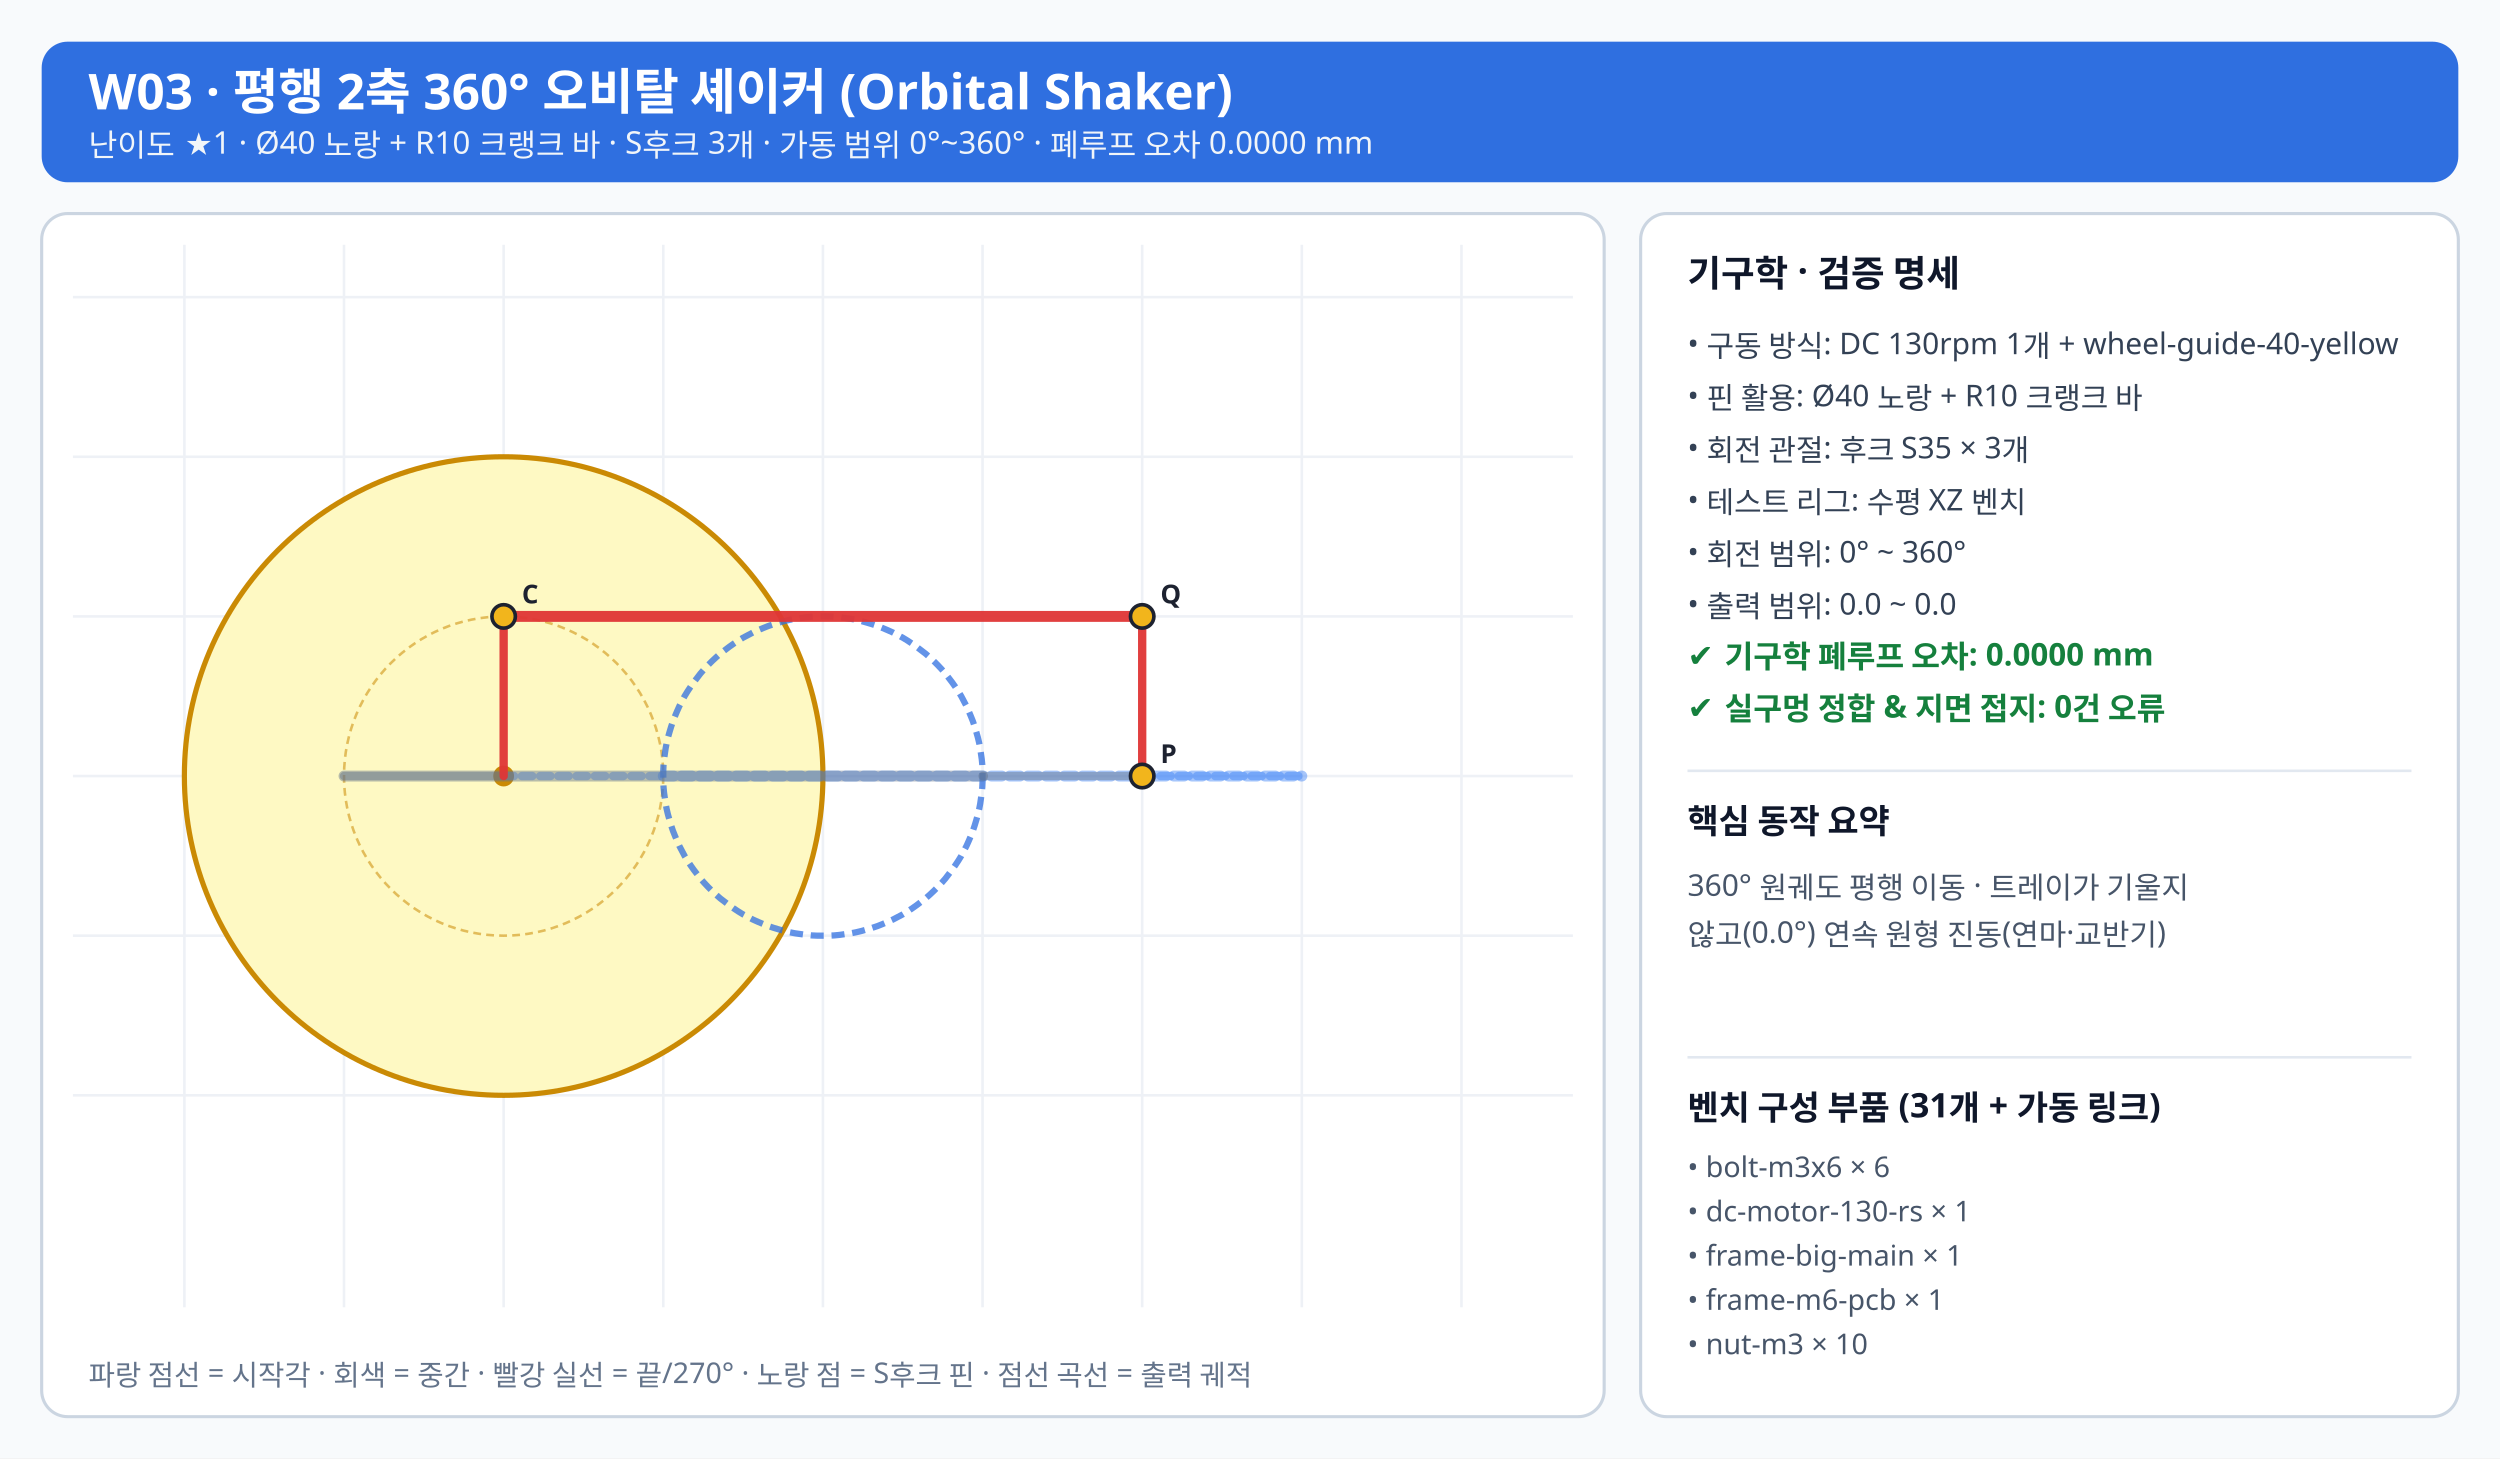
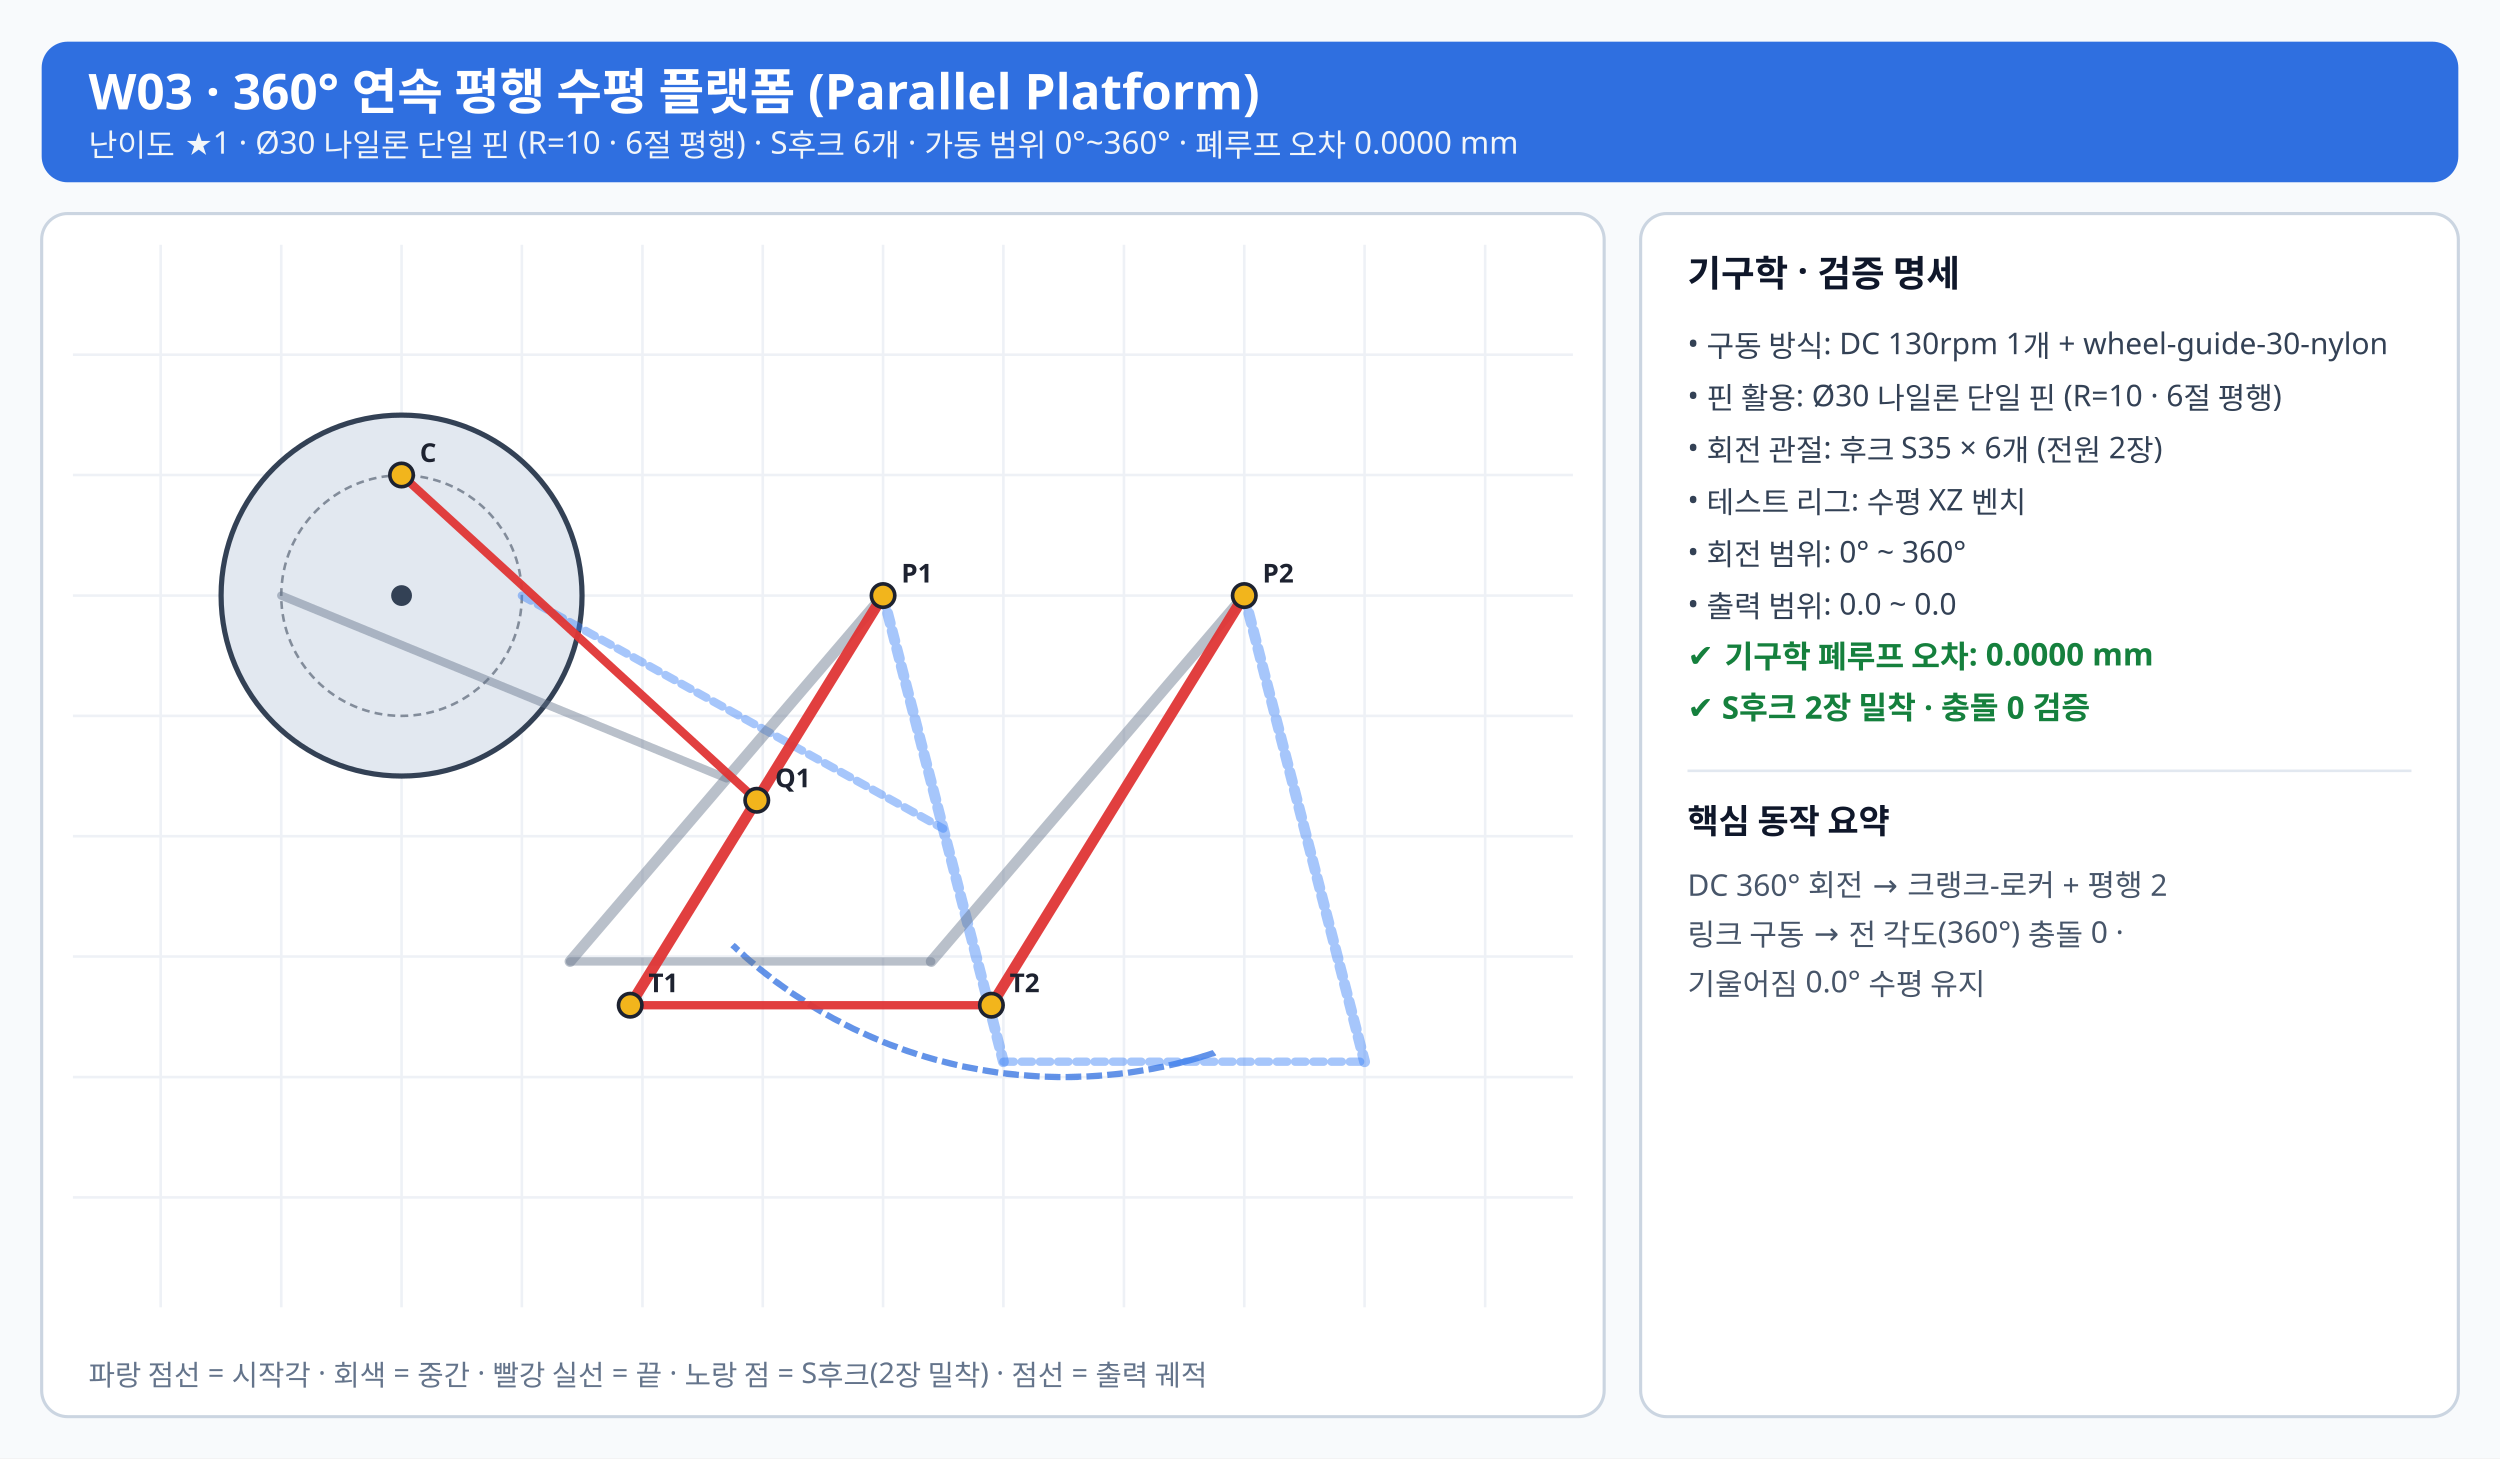
<svg xmlns="http://www.w3.org/2000/svg" viewBox="0 0 960 560" font-family="Pretendard,Apple SD Gothic Neo,sans-serif">
  <rect width="960" height="560" fill="#f8fafc" />
  <rect x="16" y="16" width="928" height="54" rx="10" fill="#2f6fe0" />
-   <text x="34" y="42" fill="#fff" font-size="19" font-weight="800">W03 · 평행 2축 360° 오비탈 셰이커 (Orbital Shaker)</text>
-   <text x="34" y="60" fill="#f1f5f9" font-size="12">난이도 ★1 · Ø40 노랑 + R10 크랭크 바 · S후크 3개 · 가동 범위 0°~360° · 폐루프 오차 0.0000 mm</text>
+   <text x="34" y="42" fill="#fff" font-size="19" font-weight="800">W03 · 360° 연속 평행 수평 플랫폼 (Parallel Platform)</text>
+   <text x="34" y="60" fill="#f1f5f9" font-size="12">난이도 ★1 · Ø30 나일론 단일 핀 (R=10 · 6절 평행) · S후크 6개 · 가동 범위 0°~360° · 폐루프 오차 0.0000 mm</text>
  <rect x="16" y="82" width="600" height="462" rx="10" fill="#fff" stroke="#cbd5e1" stroke-width="1.2" />
-   <line x1="70.8" y1="94" x2="70.8" y2="502" stroke="#eef1f6" stroke-width="1" />
-   <line x1="132.1" y1="94" x2="132.1" y2="502" stroke="#eef1f6" stroke-width="1" />
-   <line x1="193.4" y1="94" x2="193.4" y2="502" stroke="#eef1f6" stroke-width="1" />
-   <line x1="254.7" y1="94" x2="254.7" y2="502" stroke="#eef1f6" stroke-width="1" />
-   <line x1="316.0" y1="94" x2="316.0" y2="502" stroke="#eef1f6" stroke-width="1" />
-   <line x1="377.3" y1="94" x2="377.3" y2="502" stroke="#eef1f6" stroke-width="1" />
-   <line x1="438.6" y1="94" x2="438.6" y2="502" stroke="#eef1f6" stroke-width="1" />
-   <line x1="499.9" y1="94" x2="499.9" y2="502" stroke="#eef1f6" stroke-width="1" />
-   <line x1="561.2" y1="94" x2="561.2" y2="502" stroke="#eef1f6" stroke-width="1" />
-   <line x1="28" y1="114.1" x2="604" y2="114.1" stroke="#eef1f6" stroke-width="1" />
-   <line x1="28" y1="175.4" x2="604" y2="175.4" stroke="#eef1f6" stroke-width="1" />
-   <line x1="28" y1="236.7" x2="604" y2="236.7" stroke="#eef1f6" stroke-width="1" />
-   <line x1="28" y1="298.0" x2="604" y2="298.0" stroke="#eef1f6" stroke-width="1" />
-   <line x1="28" y1="359.3" x2="604" y2="359.3" stroke="#eef1f6" stroke-width="1" />
-   <line x1="28" y1="420.6" x2="604" y2="420.6" stroke="#eef1f6" stroke-width="1" />
-   <circle cx="193.4" cy="298.0" r="122.6" fill="#fef9c3" stroke="#ca8a04" stroke-width="2.0" />
-   <circle cx="193.4" cy="298.0" r="61.3" fill="none" stroke="#ca8a04" stroke-width="1" stroke-opacity="0.55" stroke-dasharray="3 2" />
-   <circle cx="193.4" cy="298.0" r="4" fill="#ca8a04" />
-   <polyline points="377.3,298.0 377.3,300.1 377.2,302.3 377.0,304.4 376.7,306.5 376.4,308.6 376.0,310.7 375.5,312.8 374.9,314.9 374.3,316.9 373.6,319.0 372.8,321.0 372.0,322.9 371.1,324.9 370.1,326.8 369.1,328.7 368.0,330.5 366.8,332.3 365.6,334.0 364.3,335.7 363.0,337.4 361.6,339.0 360.1,340.6 358.6,342.1 357.0,343.6 355.4,345.0 353.7,346.3 352.0,347.6 350.3,348.8 348.5,350.0 346.7,351.1 344.8,352.1 342.9,353.1 340.9,354.0 339.0,354.8 337.0,355.6 334.9,356.3 332.9,356.9 330.8,357.5 328.7,358.0 326.6,358.4 324.5,358.7 322.4,359.0 320.3,359.2 318.1,359.3 316.0,359.3 313.9,359.3 311.7,359.2 309.6,359.0 307.5,358.7 305.4,358.4 303.3,358.0 301.2,357.5 299.1,356.9 297.1,356.3 295.0,355.6 293.0,354.8 291.1,354.0 289.1,353.1 287.2,352.1 285.3,351.1 283.5,350.0 281.7,348.8 280.0,347.6 278.3,346.3 276.6,345.0 275.0,343.6 273.4,342.1 271.9,340.6 270.4,339.0 269.0,337.4 267.7,335.7 266.4,334.0 265.2,332.3 264.0,330.5 262.9,328.7 261.9,326.8 260.9,324.9 260.0,322.9 259.2,321.0 258.4,319.0 257.7,316.9 257.1,314.9 256.5,312.8 256.0,310.7 255.6,308.6 255.3,306.5 255.0,304.4 254.8,302.3 254.7,300.1 254.7,298.0 254.7,295.9 254.8,293.7 255.0,291.6 255.3,289.5 255.6,287.4 256.0,285.3 256.5,283.2 257.1,281.1 257.7,279.1 258.4,277.0 259.2,275.0 260.0,273.1 260.9,271.1 261.9,269.2 262.9,267.3 264.0,265.5 265.2,263.7 266.4,262.0 267.7,260.3 269.0,258.6 270.4,257.0 271.9,255.4 273.4,253.9 275.0,252.4 276.6,251.0 278.3,249.7 280.0,248.4 281.7,247.2 283.5,246.0 285.3,244.9 287.2,243.9 289.1,242.9 291.1,242.0 293.0,241.2 295.0,240.4 297.1,239.7 299.1,239.1 301.2,238.5 303.3,238.0 305.4,237.6 307.5,237.3 309.6,237.0 311.7,236.8 313.9,236.7 316.0,236.7 318.1,236.7 320.3,236.8 322.4,237.0 324.5,237.3 326.6,237.6 328.7,238.0 330.8,238.5 332.9,239.1 334.9,239.7 337.0,240.4 339.0,241.2 340.9,242.0 342.9,242.9 344.8,243.9 346.7,244.9 348.5,246.0 350.3,247.2 352.0,248.4 353.7,249.7 355.4,251.0 357.0,252.4 358.6,253.9 360.1,255.4 361.6,257.0 363.0,258.6 364.3,260.3 365.6,262.0 366.8,263.7 368.0,265.5 369.1,267.3 370.1,269.2 371.1,271.1 372.0,273.1 372.8,275.0 373.6,277.0 374.3,279.1 374.9,281.1 375.5,283.2 376.0,285.3 376.4,287.4 376.7,289.5 377.0,291.6 377.2,293.7 377.3,295.9 377.3,298.0" fill="none" stroke="#2f6fe0" stroke-width="2.4" stroke-opacity="0.75" stroke-dasharray="5 3" />
-   <line x1="193.4" y1="298.0" x2="254.7" y2="298.0" stroke="#3b82f6" stroke-width="3.2" stroke-linecap="round" stroke-opacity="0.45" stroke-dasharray="4 3" />
-   <line x1="438.6" y1="298.0" x2="499.9" y2="298.0" stroke="#3b82f6" stroke-width="3.2" stroke-linecap="round" stroke-opacity="0.45" stroke-dasharray="4 3" />
-   <line x1="254.7" y1="298.0" x2="499.9" y2="298.0" stroke="#3b82f6" stroke-width="4.2" stroke-linecap="round" stroke-opacity="0.45" stroke-dasharray="4 3" />
-   <line x1="193.4" y1="298.0" x2="132.1" y2="298.0" stroke="#64748b" stroke-width="3.2" stroke-linecap="round" stroke-opacity="0.45" />
-   <line x1="438.6" y1="298.0" x2="377.3" y2="298.0" stroke="#64748b" stroke-width="3.2" stroke-linecap="round" stroke-opacity="0.45" />
-   <line x1="132.1" y1="298.0" x2="377.3" y2="298.0" stroke="#64748b" stroke-width="4.2" stroke-linecap="round" stroke-opacity="0.45" />
-   <line x1="193.4" y1="298.0" x2="193.4" y2="236.7" stroke="#e03636" stroke-width="3.2" stroke-linecap="round" stroke-opacity="0.95" />
-   <line x1="438.6" y1="298.0" x2="438.6" y2="236.7" stroke="#e03636" stroke-width="3.2" stroke-linecap="round" stroke-opacity="0.95" />
-   <line x1="193.4" y1="236.7" x2="438.6" y2="236.7" stroke="#e03636" stroke-width="4.2" stroke-linecap="round" stroke-opacity="0.95" />
-   <circle cx="193.4" cy="236.7" r="4.5" fill="#f2b51c" stroke="#1d2230" stroke-width="1.4" />
-   <text x="200.4" y="231.7" font-size="10" font-weight="700" fill="#1d2230">C</text>
-   <circle cx="438.6" cy="236.7" r="4.5" fill="#f2b51c" stroke="#1d2230" stroke-width="1.4" />
-   <text x="445.6" y="231.7" font-size="10" font-weight="700" fill="#1d2230">Q</text>
-   <circle cx="438.6" cy="298.0" r="4.5" fill="#f2b51c" stroke="#1d2230" stroke-width="1.4" />
-   <text x="445.6" y="293.0" font-size="10" font-weight="700" fill="#1d2230">P</text>
-   <text x="34" y="532" fill="#64748b" font-size="11">파랑 점선 = 시작각 · 회색 = 중간 · 빨강 실선 = 끝/270° · 노랑 점 = S후크 핀 · 점선 곡선 = 출력 궤적</text>
+   <line x1="61.7" y1="94" x2="61.7" y2="502" stroke="#eef1f6" stroke-width="1" />
+   <line x1="108.0" y1="94" x2="108.0" y2="502" stroke="#eef1f6" stroke-width="1" />
+   <line x1="154.2" y1="94" x2="154.2" y2="502" stroke="#eef1f6" stroke-width="1" />
+   <line x1="200.4" y1="94" x2="200.4" y2="502" stroke="#eef1f6" stroke-width="1" />
+   <line x1="246.7" y1="94" x2="246.7" y2="502" stroke="#eef1f6" stroke-width="1" />
+   <line x1="292.9" y1="94" x2="292.9" y2="502" stroke="#eef1f6" stroke-width="1" />
+   <line x1="339.1" y1="94" x2="339.1" y2="502" stroke="#eef1f6" stroke-width="1" />
+   <line x1="385.3" y1="94" x2="385.3" y2="502" stroke="#eef1f6" stroke-width="1" />
+   <line x1="431.6" y1="94" x2="431.6" y2="502" stroke="#eef1f6" stroke-width="1" />
+   <line x1="477.8" y1="94" x2="477.8" y2="502" stroke="#eef1f6" stroke-width="1" />
+   <line x1="524.0" y1="94" x2="524.0" y2="502" stroke="#eef1f6" stroke-width="1" />
+   <line x1="570.3" y1="94" x2="570.3" y2="502" stroke="#eef1f6" stroke-width="1" />
+   <line x1="28" y1="136.2" x2="604" y2="136.2" stroke="#eef1f6" stroke-width="1" />
+   <line x1="28" y1="182.4" x2="604" y2="182.4" stroke="#eef1f6" stroke-width="1" />
+   <line x1="28" y1="228.7" x2="604" y2="228.7" stroke="#eef1f6" stroke-width="1" />
+   <line x1="28" y1="274.9" x2="604" y2="274.9" stroke="#eef1f6" stroke-width="1" />
+   <line x1="28" y1="321.1" x2="604" y2="321.1" stroke="#eef1f6" stroke-width="1" />
+   <line x1="28" y1="367.3" x2="604" y2="367.3" stroke="#eef1f6" stroke-width="1" />
+   <line x1="28" y1="413.6" x2="604" y2="413.6" stroke="#eef1f6" stroke-width="1" />
+   <line x1="28" y1="459.8" x2="604" y2="459.8" stroke="#eef1f6" stroke-width="1" />
+   <circle cx="154.2" cy="228.7" r="69.3" fill="#e2e8f0" stroke="#334155" stroke-width="2.0" />
+   <circle cx="154.2" cy="228.7" r="46.2" fill="none" stroke="#334155" stroke-width="1" stroke-opacity="0.55" stroke-dasharray="3 2" />
+   <circle cx="154.2" cy="228.7" r="4" fill="#334155" />
+   <polyline points="454.7,407.7 456.7,407.2 458.5,406.7 460.1,406.2 461.5,405.8 462.8,405.4 463.8,405.1 464.7,404.8 465.3,404.6 465.8,404.5 466.1,404.4 466.2,404.3 466.2,404.3 466.0,404.4 465.6,404.5 465.0,404.7 464.3,405.0 463.4,405.2 462.4,405.5 461.2,405.9 459.9,406.3 458.5,406.7 456.9,407.1 455.2,407.6 453.4,408.0 451.5,408.5 449.4,409.0 447.3,409.5 445.1,409.9 442.7,410.4 440.3,410.8 437.8,411.2 435.3,411.6 432.6,412.0 429.9,412.3 427.1,412.6 424.3,412.9 421.4,413.1 418.4,413.3 415.4,413.4 412.4,413.5 409.4,413.6 406.3,413.6 403.1,413.5 400.0,413.4 396.8,413.2 393.6,413.0 390.4,412.7 387.2,412.4 384.0,412.0 380.8,411.5 377.6,411.0 374.5,410.4 371.3,409.8 368.1,409.1 365.0,408.4 361.9,407.6 358.8,406.8 355.7,405.9 352.7,405.0 349.7,404.0 346.8,403.0 343.9,401.9 341.1,400.9 338.3,399.7 335.5,398.6 332.8,397.4 330.2,396.2 327.6,395.0 325.1,393.7 322.6,392.4 320.2,391.2 317.9,389.9 315.6,388.6 313.4,387.3 311.3,386.0 309.3,384.7 307.3,383.4 305.4,382.2 303.5,380.9 301.8,379.7 300.1,378.5 298.5,377.3 296.9,376.2 295.5,375.0 294.1,374.0 292.8,372.9 291.5,371.9 290.4,371.0 289.3,370.0 288.3,369.2 287.3,368.4 286.4,367.6 285.6,366.9 284.9,366.2 284.3,365.6 283.7,365.1 283.1,364.6 282.7,364.2 282.3,363.8 282.0,363.5 281.7,363.3 281.5,363.1 281.4,363.0 281.3,362.9 281.3,362.9 281.4,363.0 281.5,363.1 281.7,363.3 282.0,363.5 282.3,363.8 282.7,364.2 283.1,364.6 283.6,365.1 284.2,365.6 284.8,366.1 285.5,366.7 286.2,367.4 287.0,368.1 287.9,368.9 288.9,369.7 289.9,370.5 290.9,371.4 292.1,372.4 293.3,373.3 294.6,374.3 295.9,375.4 297.3,376.5 298.8,377.6 300.4,378.7 302.0,379.9 303.7,381.1 305.5,382.3 307.4,383.5 309.3,384.7 311.3,386.0 313.4,387.3 315.6,388.6 317.9,389.9 320.2,391.2 322.7,392.5 325.2,393.8 327.8,395.1 330.5,396.3 333.3,397.6 336.1,398.8 339.1,400.1 342.1,401.3 345.2,402.4 348.4,403.6 351.7,404.6 355.1,405.7 358.5,406.7 362.0,407.6 365.6,408.5 369.2,409.4 372.9,410.1 376.6,410.8 380.4,411.4 384.2,412.0 388.1,412.4 391.9,412.8 395.8,413.1 399.7,413.4 403.6,413.5 407.4,413.6 411.2,413.6 415.0,413.5 418.7,413.3 422.3,413.1 425.9,412.7 429.4,412.4 432.8,412.0 436.0,411.5 439.1,411.0 442.1,410.5 445.0,409.9 447.6,409.4 450.2,408.8 452.5,408.3 454.7,407.7" fill="none" stroke="#2f6fe0" stroke-width="2.4" stroke-opacity="0.75" stroke-dasharray="5 3" />
+   <line x1="200.4" y1="228.7" x2="362.2" y2="318.2" stroke="#3b82f6" stroke-width="3.2" stroke-linecap="round" stroke-opacity="0.45" stroke-dasharray="4 3" />
+   <line x1="339.1" y1="228.7" x2="385.3" y2="407.7" stroke="#3b82f6" stroke-width="4.2" stroke-linecap="round" stroke-opacity="0.45" stroke-dasharray="4 3" />
+   <line x1="477.8" y1="228.7" x2="524.0" y2="407.7" stroke="#3b82f6" stroke-width="4.2" stroke-linecap="round" stroke-opacity="0.45" stroke-dasharray="4 3" />
+   <line x1="385.3" y1="407.7" x2="524.0" y2="407.7" stroke="#3b82f6" stroke-width="3.2" stroke-linecap="round" stroke-opacity="0.45" stroke-dasharray="4 3" />
+   <line x1="108.0" y1="228.7" x2="279.0" y2="298.9" stroke="#64748b" stroke-width="3.2" stroke-linecap="round" stroke-opacity="0.45" />
+   <line x1="339.1" y1="228.7" x2="218.9" y2="369.2" stroke="#64748b" stroke-width="4.2" stroke-linecap="round" stroke-opacity="0.45" />
+   <line x1="477.8" y1="228.7" x2="357.6" y2="369.2" stroke="#64748b" stroke-width="4.2" stroke-linecap="round" stroke-opacity="0.45" />
+   <line x1="218.9" y1="369.2" x2="357.6" y2="369.2" stroke="#64748b" stroke-width="3.2" stroke-linecap="round" stroke-opacity="0.45" />
+   <line x1="154.2" y1="182.4" x2="290.6" y2="307.3" stroke="#e03636" stroke-width="3.2" stroke-linecap="round" stroke-opacity="0.95" />
+   <line x1="339.1" y1="228.7" x2="242.0" y2="386.0" stroke="#e03636" stroke-width="4.2" stroke-linecap="round" stroke-opacity="0.95" />
+   <line x1="477.8" y1="228.7" x2="380.7" y2="386.0" stroke="#e03636" stroke-width="4.2" stroke-linecap="round" stroke-opacity="0.95" />
+   <line x1="242.0" y1="386.0" x2="380.7" y2="386.0" stroke="#e03636" stroke-width="3.2" stroke-linecap="round" stroke-opacity="0.95" />
+   <circle cx="154.2" cy="182.4" r="4.5" fill="#f2b51c" stroke="#1d2230" stroke-width="1.4" />
+   <text x="161.2" y="177.4" font-size="10" font-weight="700" fill="#1d2230">C</text>
+   <circle cx="290.6" cy="307.3" r="4.5" fill="#f2b51c" stroke="#1d2230" stroke-width="1.4" />
+   <text x="297.6" y="302.3" font-size="10" font-weight="700" fill="#1d2230">Q1</text>
+   <circle cx="339.1" cy="228.7" r="4.5" fill="#f2b51c" stroke="#1d2230" stroke-width="1.4" />
+   <text x="346.1" y="223.7" font-size="10" font-weight="700" fill="#1d2230">P1</text>
+   <circle cx="242.0" cy="386.0" r="4.5" fill="#f2b51c" stroke="#1d2230" stroke-width="1.4" />
+   <text x="249.0" y="381.0" font-size="10" font-weight="700" fill="#1d2230">T1</text>
+   <circle cx="380.7" cy="386.0" r="4.5" fill="#f2b51c" stroke="#1d2230" stroke-width="1.4" />
+   <text x="387.7" y="381.0" font-size="10" font-weight="700" fill="#1d2230">T2</text>
+   <circle cx="477.8" cy="228.7" r="4.5" fill="#f2b51c" stroke="#1d2230" stroke-width="1.4" />
+   <text x="484.8" y="223.7" font-size="10" font-weight="700" fill="#1d2230">P2</text>
+   <text x="34" y="532" fill="#64748b" font-size="11">파랑 점선 = 시작각 · 회색 = 중간 · 빨강 실선 = 끝 · 노랑 점 = S후크(2장 밀착) · 점선 = 출력 궤적</text>
  <rect x="630" y="82" width="314" height="462" rx="10" fill="#fff" stroke="#cbd5e1" stroke-width="1.2" />
  <text x="648" y="110" fill="#0f172a" font-size="14" font-weight="800">기구학 · 검증 명세</text>
-   <text x="648" y="136" fill="#334155" font-size="11.5">• 구동 방식: DC 130rpm 1개 + wheel-guide-40-yellow</text>
-   <text x="648" y="156" fill="#334155" font-size="11.5">• 핀 활용: Ø40 노랑 + R10 크랭크 바</text>
-   <text x="648" y="176" fill="#334155" font-size="11.5">• 회전 관절: 후크 S35 × 3개</text>
+   <text x="648" y="136" fill="#334155" font-size="11.5">• 구동 방식: DC 130rpm 1개 + wheel-guide-30-nylon</text>
+   <text x="648" y="156" fill="#334155" font-size="11.5">• 핀 활용: Ø30 나일론 단일 핀 (R=10 · 6절 평행)</text>
+   <text x="648" y="176" fill="#334155" font-size="11.5">• 회전 관절: 후크 S35 × 6개 (전원 2장)</text>
  <text x="648" y="196" fill="#334155" font-size="11.5">• 테스트 리그: 수평 XZ 벤치</text>
  <text x="648" y="216" fill="#334155" font-size="11.5">• 회전 범위: 0° ~ 360°</text>
  <text x="648" y="236" fill="#334155" font-size="11.5">• 출력 범위: 0.0 ~ 0.0</text>
  <text x="648" y="256" fill="#15803d" font-size="12" font-weight="800">✔ 기구학 폐루프 오차: 0.0000 mm</text>
-   <text x="648" y="276" fill="#15803d" font-size="12" font-weight="800">✔ 실구멍 정합 &amp; 지면 접지: 0건 오류</text>
+   <text x="648" y="276" fill="#15803d" font-size="12" font-weight="800">✔ S후크 2장 밀착 · 충돌 0 검증</text>
  <line x1="648" y1="296" x2="926" y2="296" stroke="#e2e8f0" />
  <text x="648" y="320" fill="#0f172a" font-size="13" font-weight="800">핵심 동작 요약</text>
-   <text x="648" y="344" fill="#475569" font-size="11.5">360° 원궤도 평행 이동 · 트레이가 기울지 </text>
-   <text x="648" y="363" fill="#475569" font-size="11.5">않고(0.0°) 연속 원형 진동(연마·교반기)</text>
-   <line x1="648" y1="406" x2="926" y2="406" stroke="#e2e8f0" />
-   <text x="648" y="430" fill="#0f172a" font-size="13" font-weight="800">벤치 구성 부품 (31개 + 가동 링크)</text>
-   <text x="648" y="452" fill="#475569" font-size="11">• bolt-m3x6 × 6</text>
-   <text x="648" y="469" fill="#475569" font-size="11">• dc-motor-130-rs × 1</text>
-   <text x="648" y="486" fill="#475569" font-size="11">• frame-big-main × 1</text>
-   <text x="648" y="503" fill="#475569" font-size="11">• frame-m6-pcb × 1</text>
-   <text x="648" y="520" fill="#475569" font-size="11">• nut-m3 × 10</text>
+   <text x="648" y="344" fill="#475569" font-size="11.5">DC 360° 회전 → 크랭크-로커 + 평행 2</text>
+   <text x="648" y="363" fill="#475569" font-size="11.5">링크 구동 → 전 각도(360°) 충돌 0 · </text>
+   <text x="648" y="382" fill="#475569" font-size="11.5">기울어짐 0.0° 수평 유지</text>
</svg>
